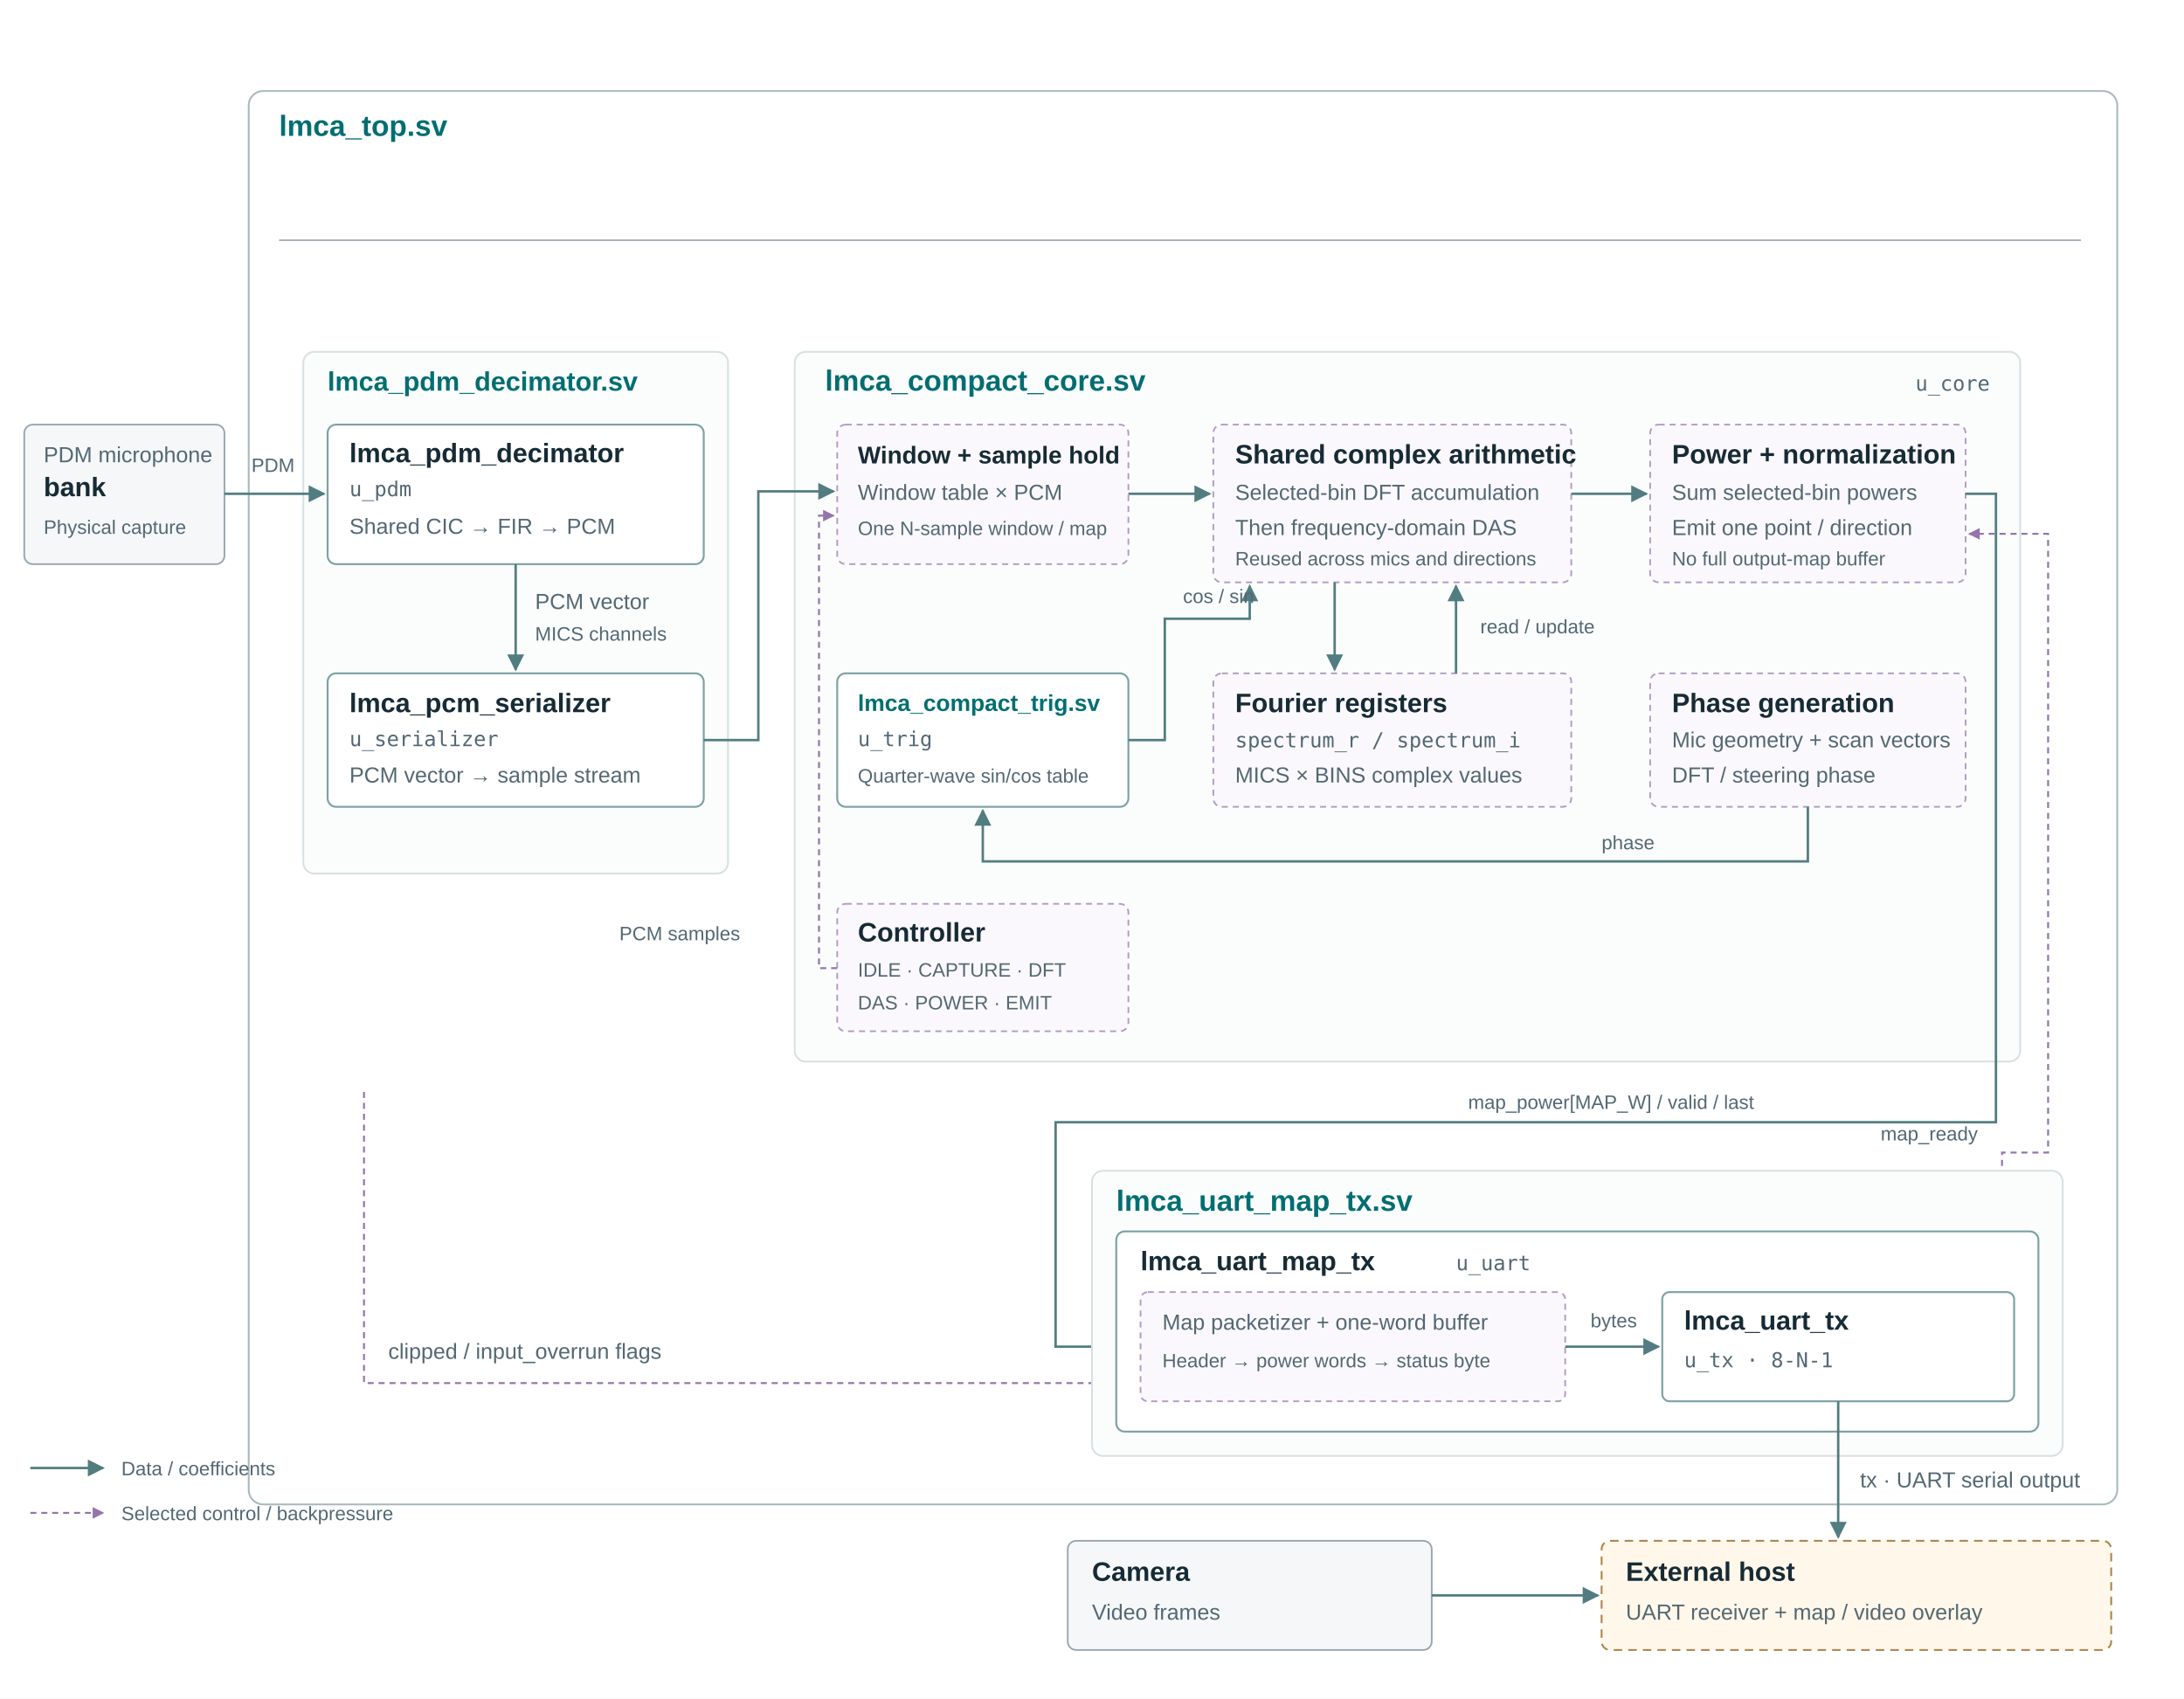
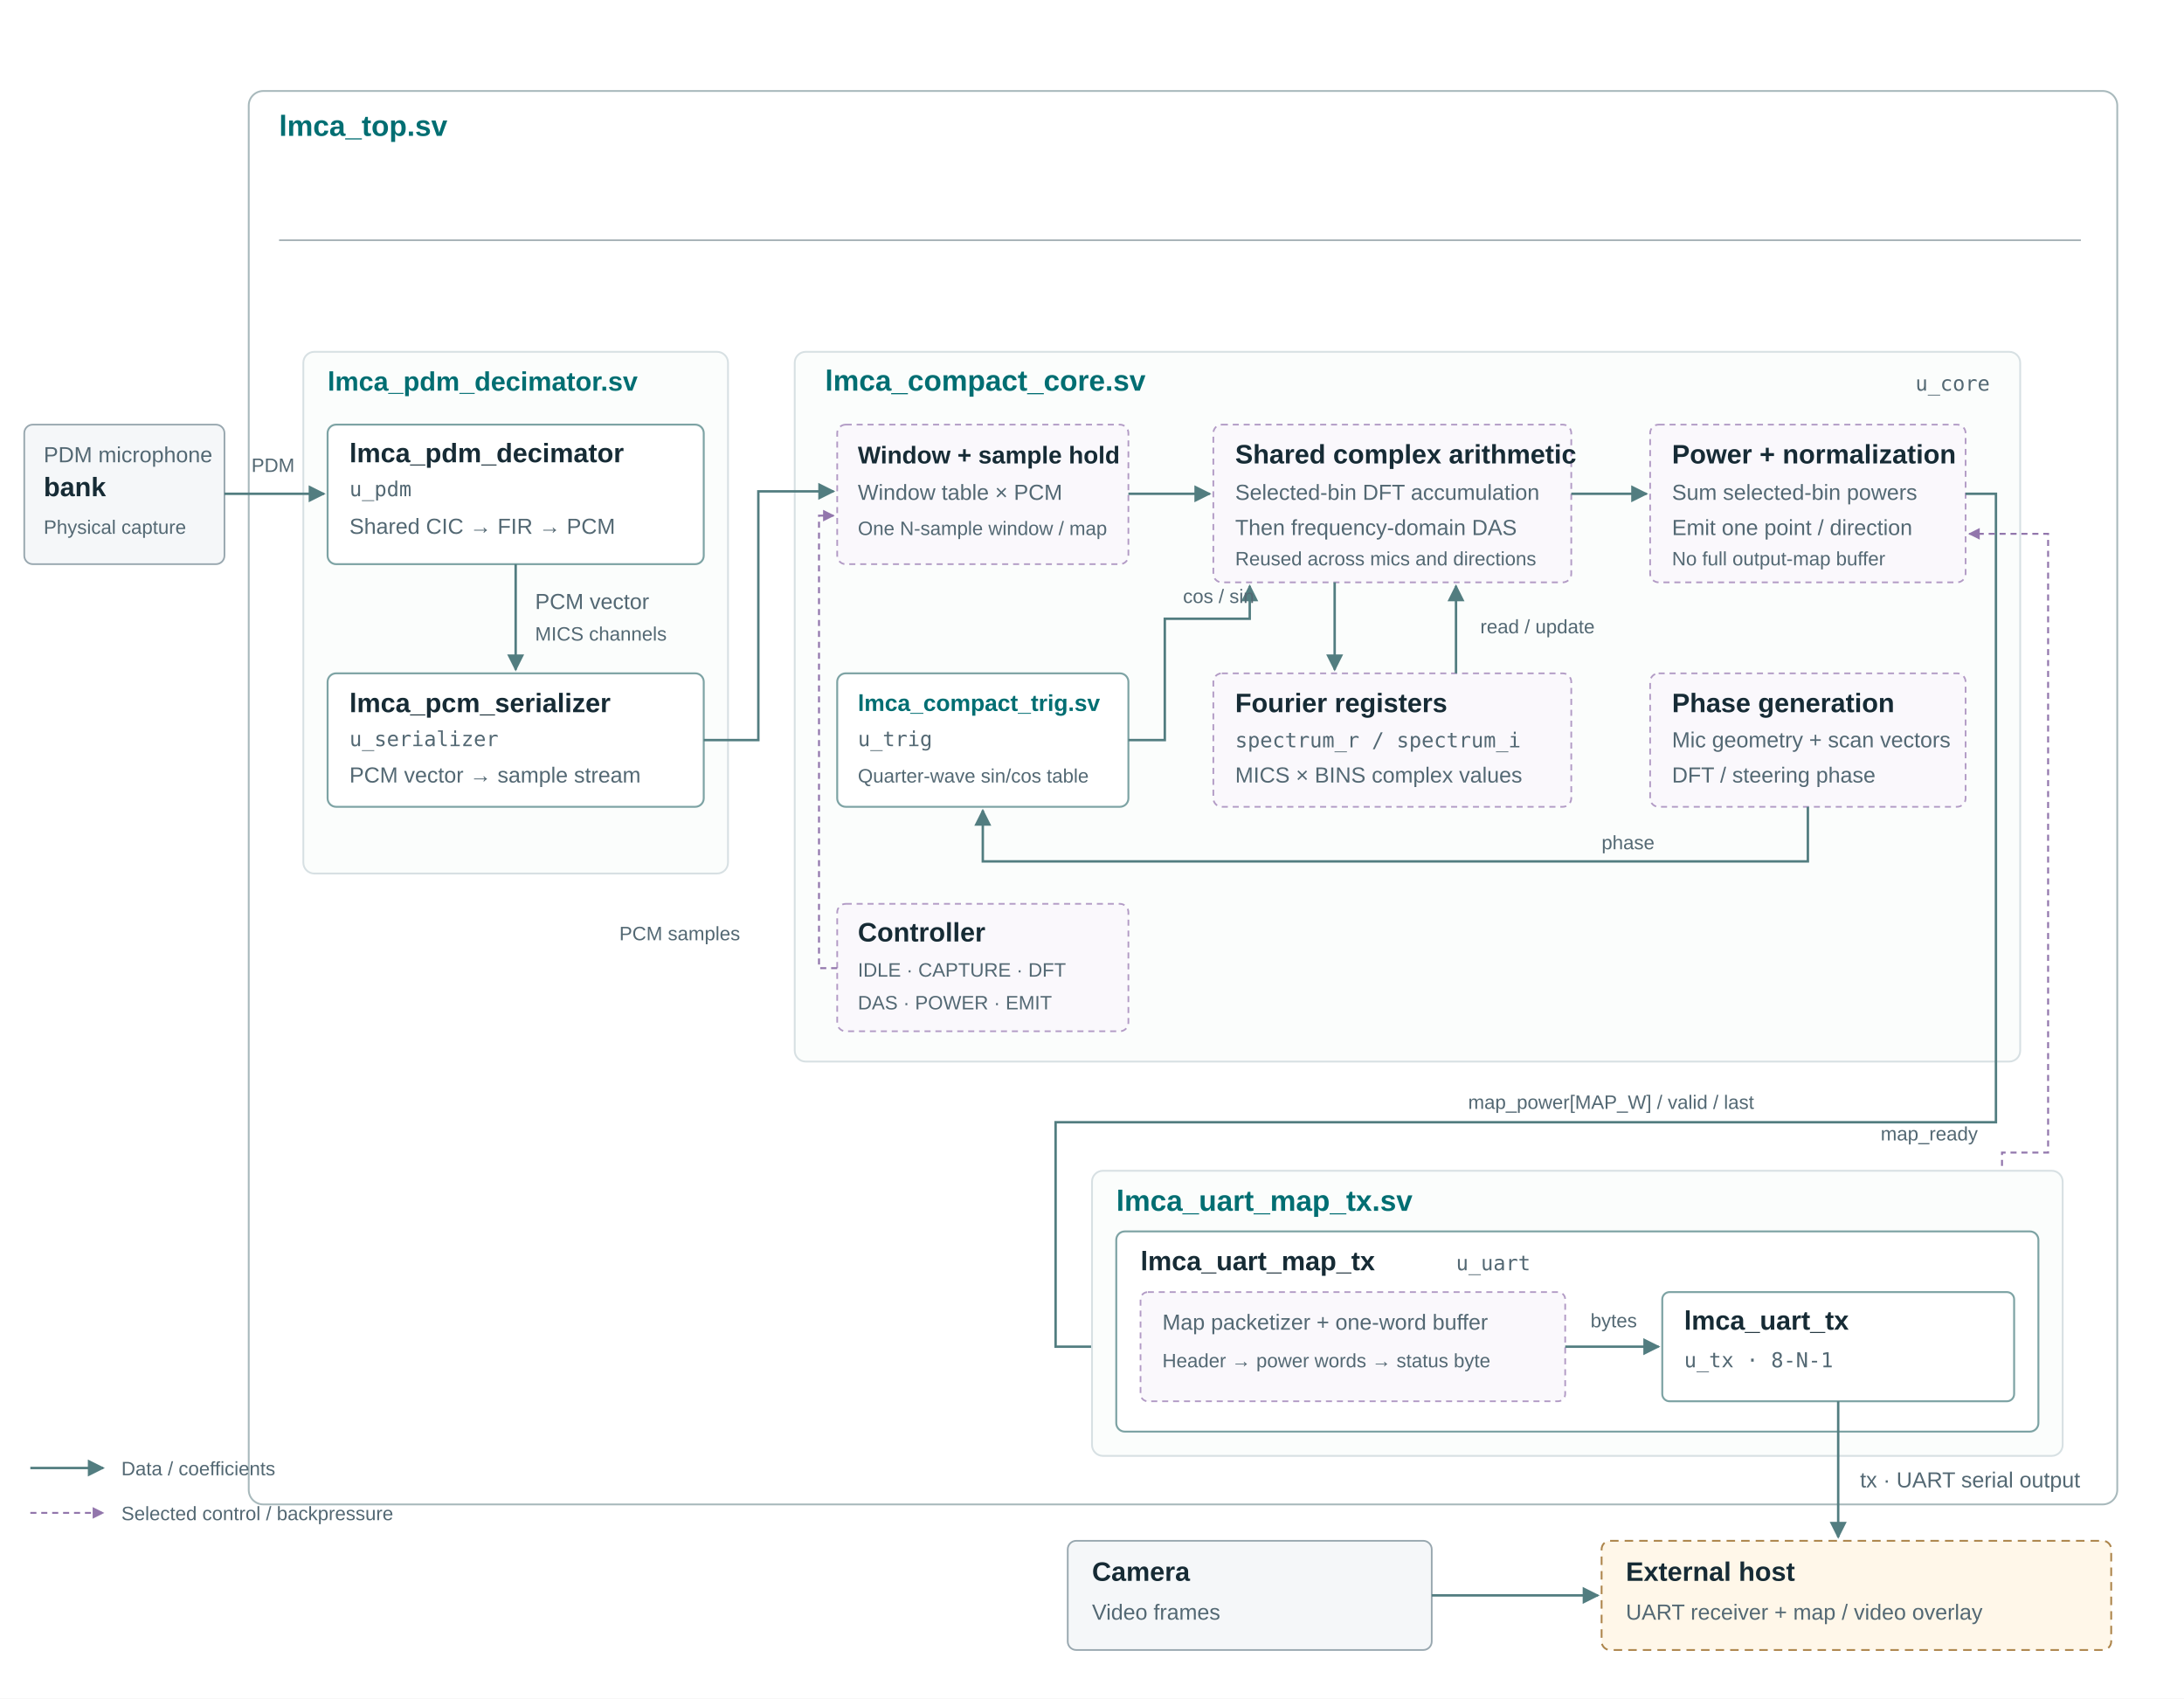
<svg xmlns="http://www.w3.org/2000/svg" class="rtl-modules" id="diagram" width="1800" height="1400" viewBox="0 0 1800 1400" role="img" aria-labelledby="rtl-uart-title rtl-uart-desc">
  <defs>
    <marker id="rtl-uart-arrow" viewBox="0 0 10 10" refX="9" refY="5" markerWidth="7" markerHeight="7" orient="auto">
      <path d="M0 0L10 5L0 10Z" fill="#527d80" />
    </marker>
    <marker id="rtl-uart-control" viewBox="0 0 10 10" refX="9" refY="5" markerWidth="6" markerHeight="6" orient="auto">
      <path d="M0 0L10 5L0 10Z" fill="#9276ac" />
    </marker>
  </defs>
  <style>
.rtl-modules text{font-family:'Segoe UI',Arial,sans-serif;fill:#162b35}
.rtl-modules .filename{font-size:24px;font-weight:700;fill:#006e72}
.rtl-modules .name{font-size:22px;font-weight:650}
.rtl-modules .small{font-size:18px;fill:#536873}
.rtl-modules .tiny{font-size:16px;fill:#536873}
.rtl-modules .instance{font:17px Consolas,monospace;fill:#536873}
.rtl-modules .file{fill:#fbfdfc;stroke:#d7e0e3;stroke-width:1.5}
.rtl-modules .rootfile{fill:white;stroke:#a8b9bc;stroke-width:1.5}
.rtl-modules .box{fill:white;stroke:#7da3a4;stroke-width:1.6}
.rtl-modules .logic{fill:#faf8fc;stroke:#b29bc5;stroke-width:1.4;stroke-dasharray:5 4}
.rtl-modules .external{fill:#f5f7f9;stroke:#98a7af;stroke-width:1.4}
.rtl-modules .host{fill:#fff7e9;stroke:#ad854b;stroke-width:1.5;stroke-dasharray:7 5}
.rtl-modules .data{fill:none;stroke:#527d80;stroke-width:2;marker-end:url(#rtl-uart-arrow)}
.rtl-modules .control{fill:none;stroke:#9276ac;stroke-width:1.6;stroke-dasharray:5 4;marker-end:url(#rtl-uart-control)}
.rtl-modules .rail{fill:none;stroke:#a7b2b7;stroke-width:1.4}
</style>
  <rect width="1800" height="1400" fill="white" />
  <rect x="205" y="75" width="1540" height="1165" rx="12" class="rootfile" />
  <text x="230" y="112" class="filename">lmca_top.sv</text>
  <path d="M230 198H1715" class="rail" />
  <rect x="250" y="290" width="350" height="430" rx="9" class="file" />
  <text x="270" y="322" class="filename" style="font-size:22px">lmca_pdm_decimator.sv</text>
  <rect x="270" y="350" width="310" height="115" rx="7" class="box" />
  <text x="288" y="381" class="name">lmca_pdm_decimator</text>
  <text x="288" y="409" class="instance">u_pdm</text>
  <text x="288" y="440" class="small">Shared CIC → FIR → PCM</text>
  <path d="M425 465V552" class="data" />
  <text x="441" y="502" class="small">PCM vector</text>
  <text x="441" y="528" class="tiny">MICS channels</text>
  <rect x="270" y="555" width="310" height="110" rx="7" class="box" />
  <text x="288" y="587" class="name">lmca_pcm_serializer</text>
  <text x="288" y="615" class="instance">u_serializer</text>
  <text x="288" y="645" class="small">PCM vector → sample stream</text>
  <rect x="20" y="350" width="165" height="115" rx="7" class="external" />
  <text x="36" y="381" class="small">PDM microphone</text>
  <text x="36" y="409" class="name">bank</text>
  <text x="36" y="440" class="tiny">Physical capture</text>
  <path d="M185 407H267" class="data" />
  <text x="225" y="389" class="tiny" text-anchor="middle">PDM</text>
  <rect x="655" y="290" width="1010" height="585" rx="9" class="file" />
  <text x="680" y="322" class="filename">lmca_compact_core.sv</text>
  <text x="1640" y="322" class="instance" text-anchor="end">u_core</text>
  <path d="M580 610H625V405H687" class="data" />
  <text x="610" y="775" class="tiny" text-anchor="end">PCM samples</text>
  <rect x="690" y="350" width="240" height="115" rx="7" class="logic" />
  <text x="707" y="382" class="name" style="font-size:20px">Window + sample hold</text>
  <text x="707" y="412" class="small">Window table × PCM</text>
  <text x="707" y="441" class="tiny">One N-sample window / map</text>
  <path d="M930 407H997" class="data" />
  <rect x="1000" y="350" width="295" height="130" rx="7" class="logic" />
  <text x="1018" y="382" class="name">Shared complex arithmetic</text>
  <text x="1018" y="412" class="small">Selected-bin DFT accumulation</text>
  <text x="1018" y="441" class="small">Then frequency-domain DAS</text>
  <text x="1018" y="466" class="tiny">Reused across mics and directions</text>
  <path d="M1295 407H1357" class="data" />
  <rect x="1360" y="350" width="260" height="130" rx="7" class="logic" />
  <text x="1378" y="382" class="name">Power + normalization</text>
  <text x="1378" y="412" class="small">Sum selected-bin powers</text>
  <text x="1378" y="441" class="small">Emit one point / direction</text>
  <text x="1378" y="466" class="tiny">No full output-map buffer</text>
  <rect x="690" y="555" width="240" height="110" rx="7" class="box" />
  <text x="707" y="586" class="filename" style="font-size:19px">lmca_compact_trig.sv</text>
  <text x="707" y="615" class="instance">u_trig</text>
  <text x="707" y="645" class="tiny">Quarter-wave sin/cos table</text>
  <path d="M930 610H960V510H1030V483" class="data" />
  <text x="975" y="497" class="tiny">cos / sin</text>
  <rect x="1000" y="555" width="295" height="110" rx="7" class="logic" />
  <text x="1018" y="587" class="name">Fourier registers</text>
  <text x="1018" y="616" class="instance">spectrum_r / spectrum_i</text>
  <text x="1018" y="645" class="small">MICS × BINS complex values</text>
  <path d="M1100 480V552" class="data" />
  <path d="M1200 555V483" class="data" />
  <text x="1220" y="522" class="tiny">read / update</text>
  <rect x="1360" y="555" width="260" height="110" rx="7" class="logic" />
  <text x="1378" y="587" class="name">Phase generation</text>
  <text x="1378" y="616" class="small">Mic geometry + scan vectors</text>
  <text x="1378" y="645" class="small">DFT / steering phase</text>
  <path d="M1490 665V710H810V668" class="data" />
  <text x="1320" y="700" class="tiny">phase</text>
  <rect x="690" y="745" width="240" height="105" rx="7" class="logic" />
  <text x="707" y="776" class="name">Controller</text>
  <text x="707" y="805" class="tiny">IDLE · CAPTURE · DFT</text>
  <text x="707" y="832" class="tiny">DAS · POWER · EMIT</text>
  <path d="M690 798H675V425H687" class="control" />
  <path d="M1620 407H1645V925H870V1110H937" class="data" />
  <text x="1210" y="914" class="tiny">map_power[MAP_W] / valid / last</text>
  <path d="M1650 1015V950H1688V440H1623" class="control" />
  <text x="1550" y="940" class="tiny">map_ready</text>
-   <path d="M300 900V1140H937" class="control" />
-   <text x="320" y="1120" class="small">clipped / input_overrun flags</text>
  <rect x="900" y="965" width="800" height="235" rx="9" class="file" />
  <text x="920" y="998" class="filename">lmca_uart_map_tx.sv</text>
  <rect x="920" y="1015" width="760" height="165" rx="7" class="box" />
  <text x="940" y="1047" class="name">lmca_uart_map_tx</text>
  <text x="1200" y="1047" class="instance">u_uart</text>
  <rect x="940" y="1065" width="350" height="90" rx="6" class="logic" />
  <text x="958" y="1096" class="small">Map packetizer + one-word buffer</text>
  <text x="958" y="1127" class="tiny">Header → power words → status byte</text>
  <path d="M1290 1110H1367" class="data" />
  <text x="1330" y="1094" class="tiny" text-anchor="middle">bytes</text>
  <rect x="1370" y="1065" width="290" height="90" rx="6" class="box" />
  <text x="1388" y="1096" class="name">lmca_uart_tx</text>
  <text x="1388" y="1127" class="instance">u_tx · 8-N-1</text>
  <path d="M1515 1155V1267" class="data" />
  <text x="1533" y="1226" class="small">tx · UART serial output</text>
  <rect x="1320" y="1270" width="420" height="90" rx="7" class="host" />
  <text x="1340" y="1303" class="name">External host</text>
  <text x="1340" y="1335" class="small">UART receiver + map / video overlay</text>
  <rect x="880" y="1270" width="300" height="90" rx="7" class="external" />
  <text x="900" y="1303" class="name">Camera</text>
  <text x="900" y="1335" class="small">Video frames</text>
  <path d="M1180 1315H1317" class="data" />
  <path d="M25 1210H85" class="data" />
  <text x="100" y="1216" class="tiny">Data / coefficients</text>
  <path d="M25 1247H85" class="control" />
  <text x="100" y="1253" class="tiny">Selected control / backpressure</text>
</svg>
